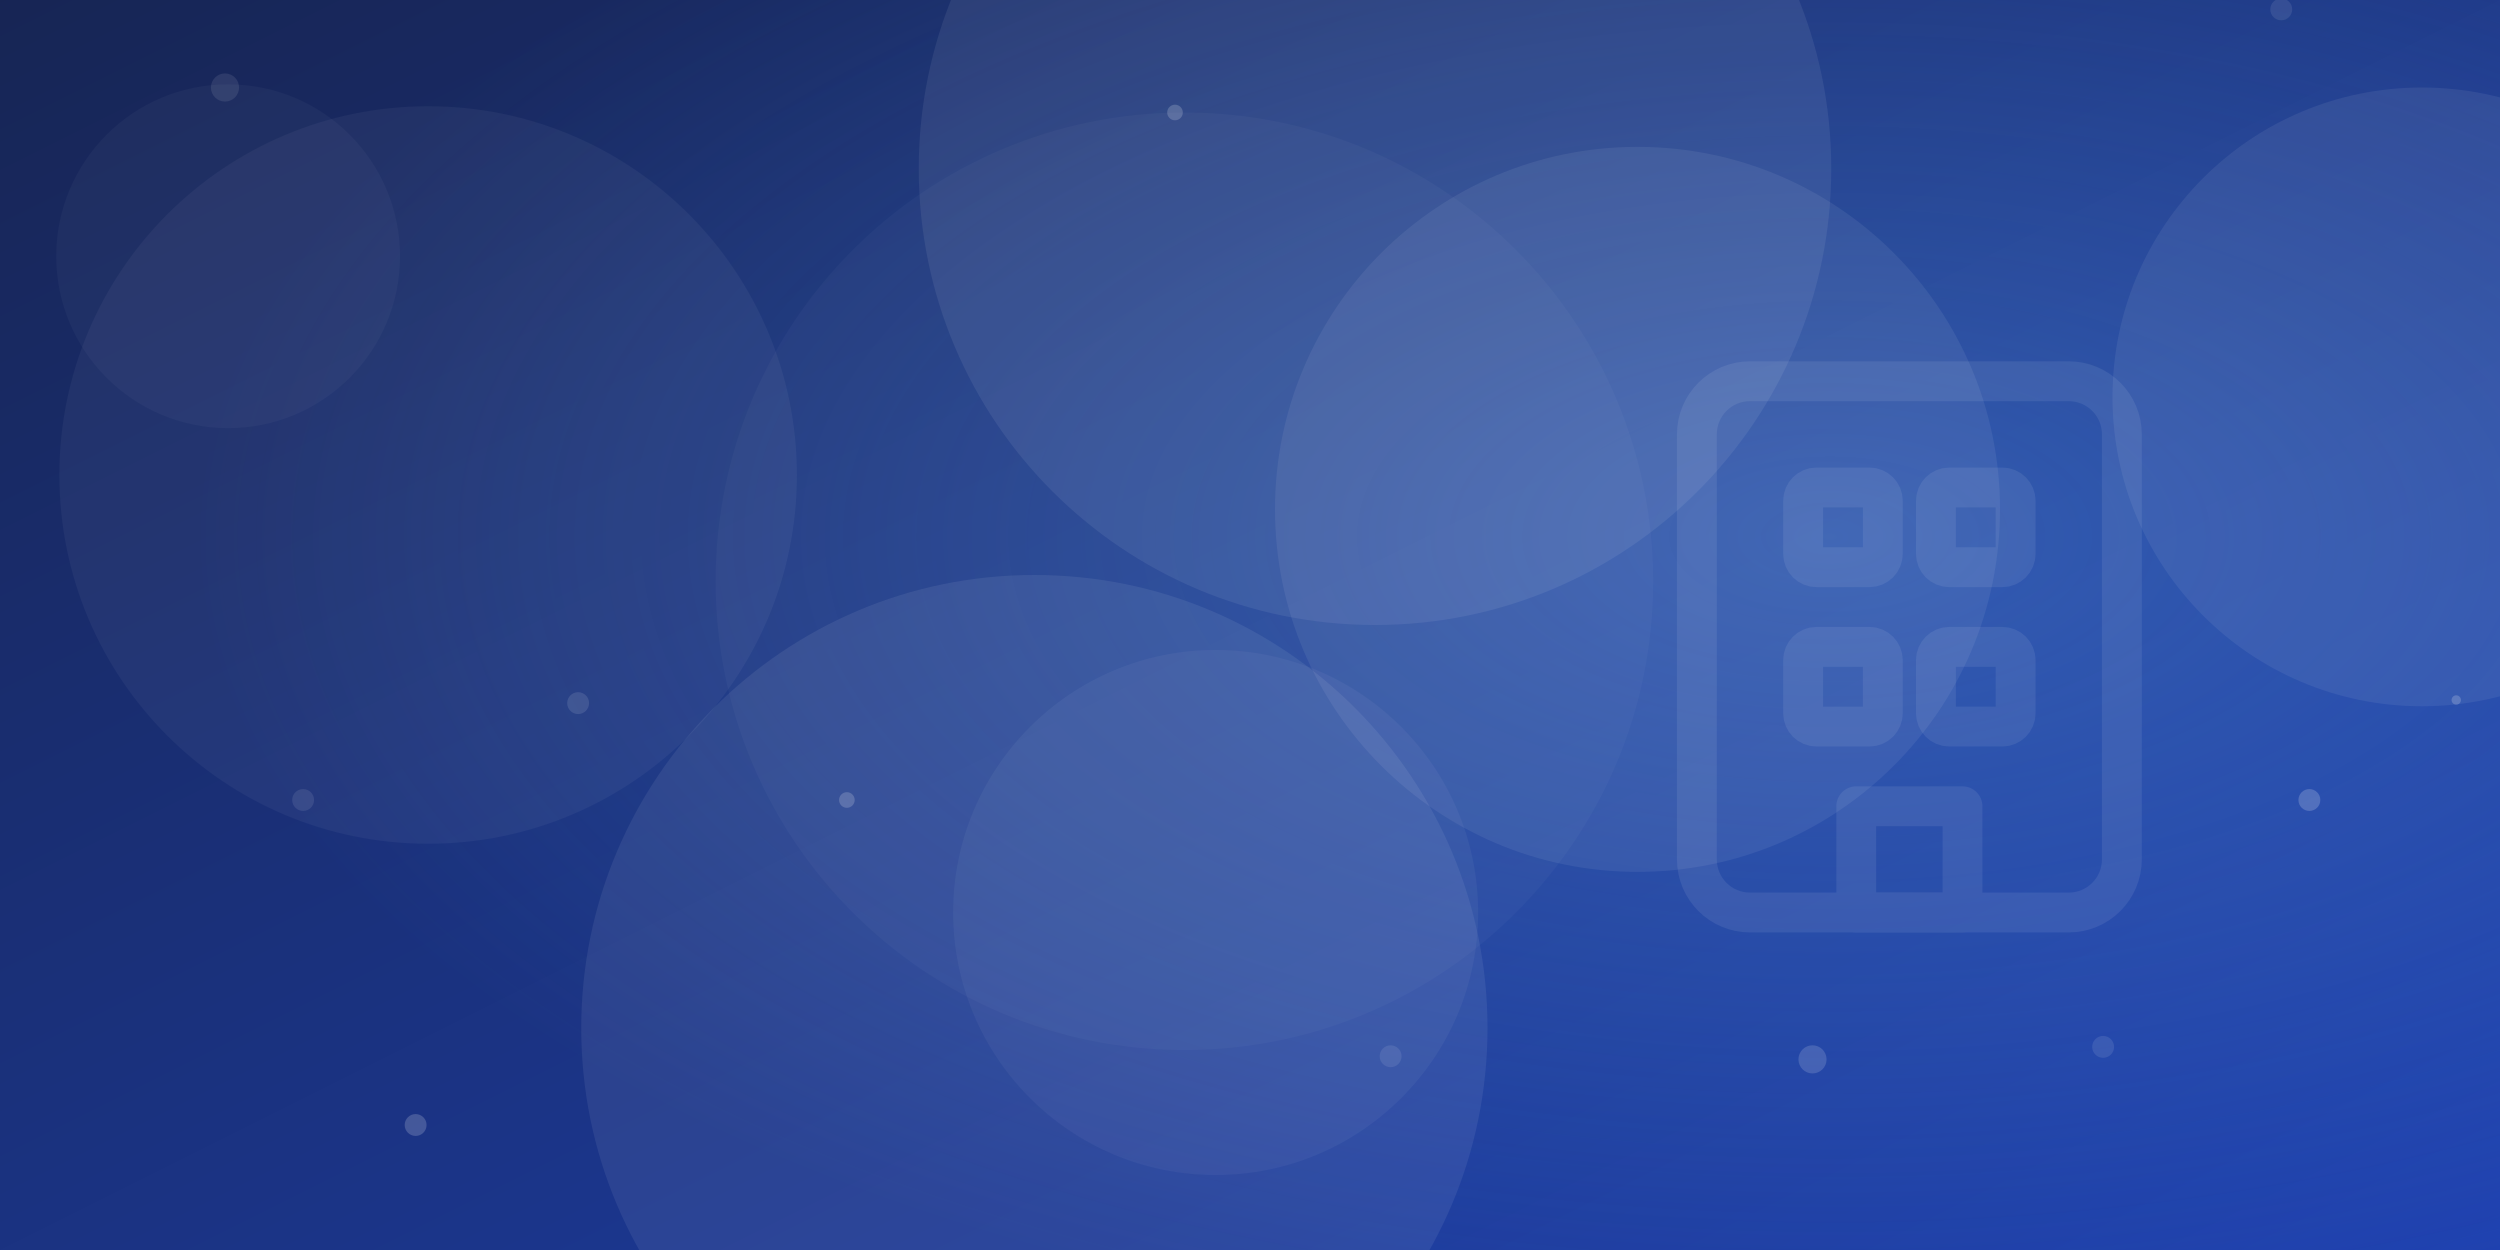
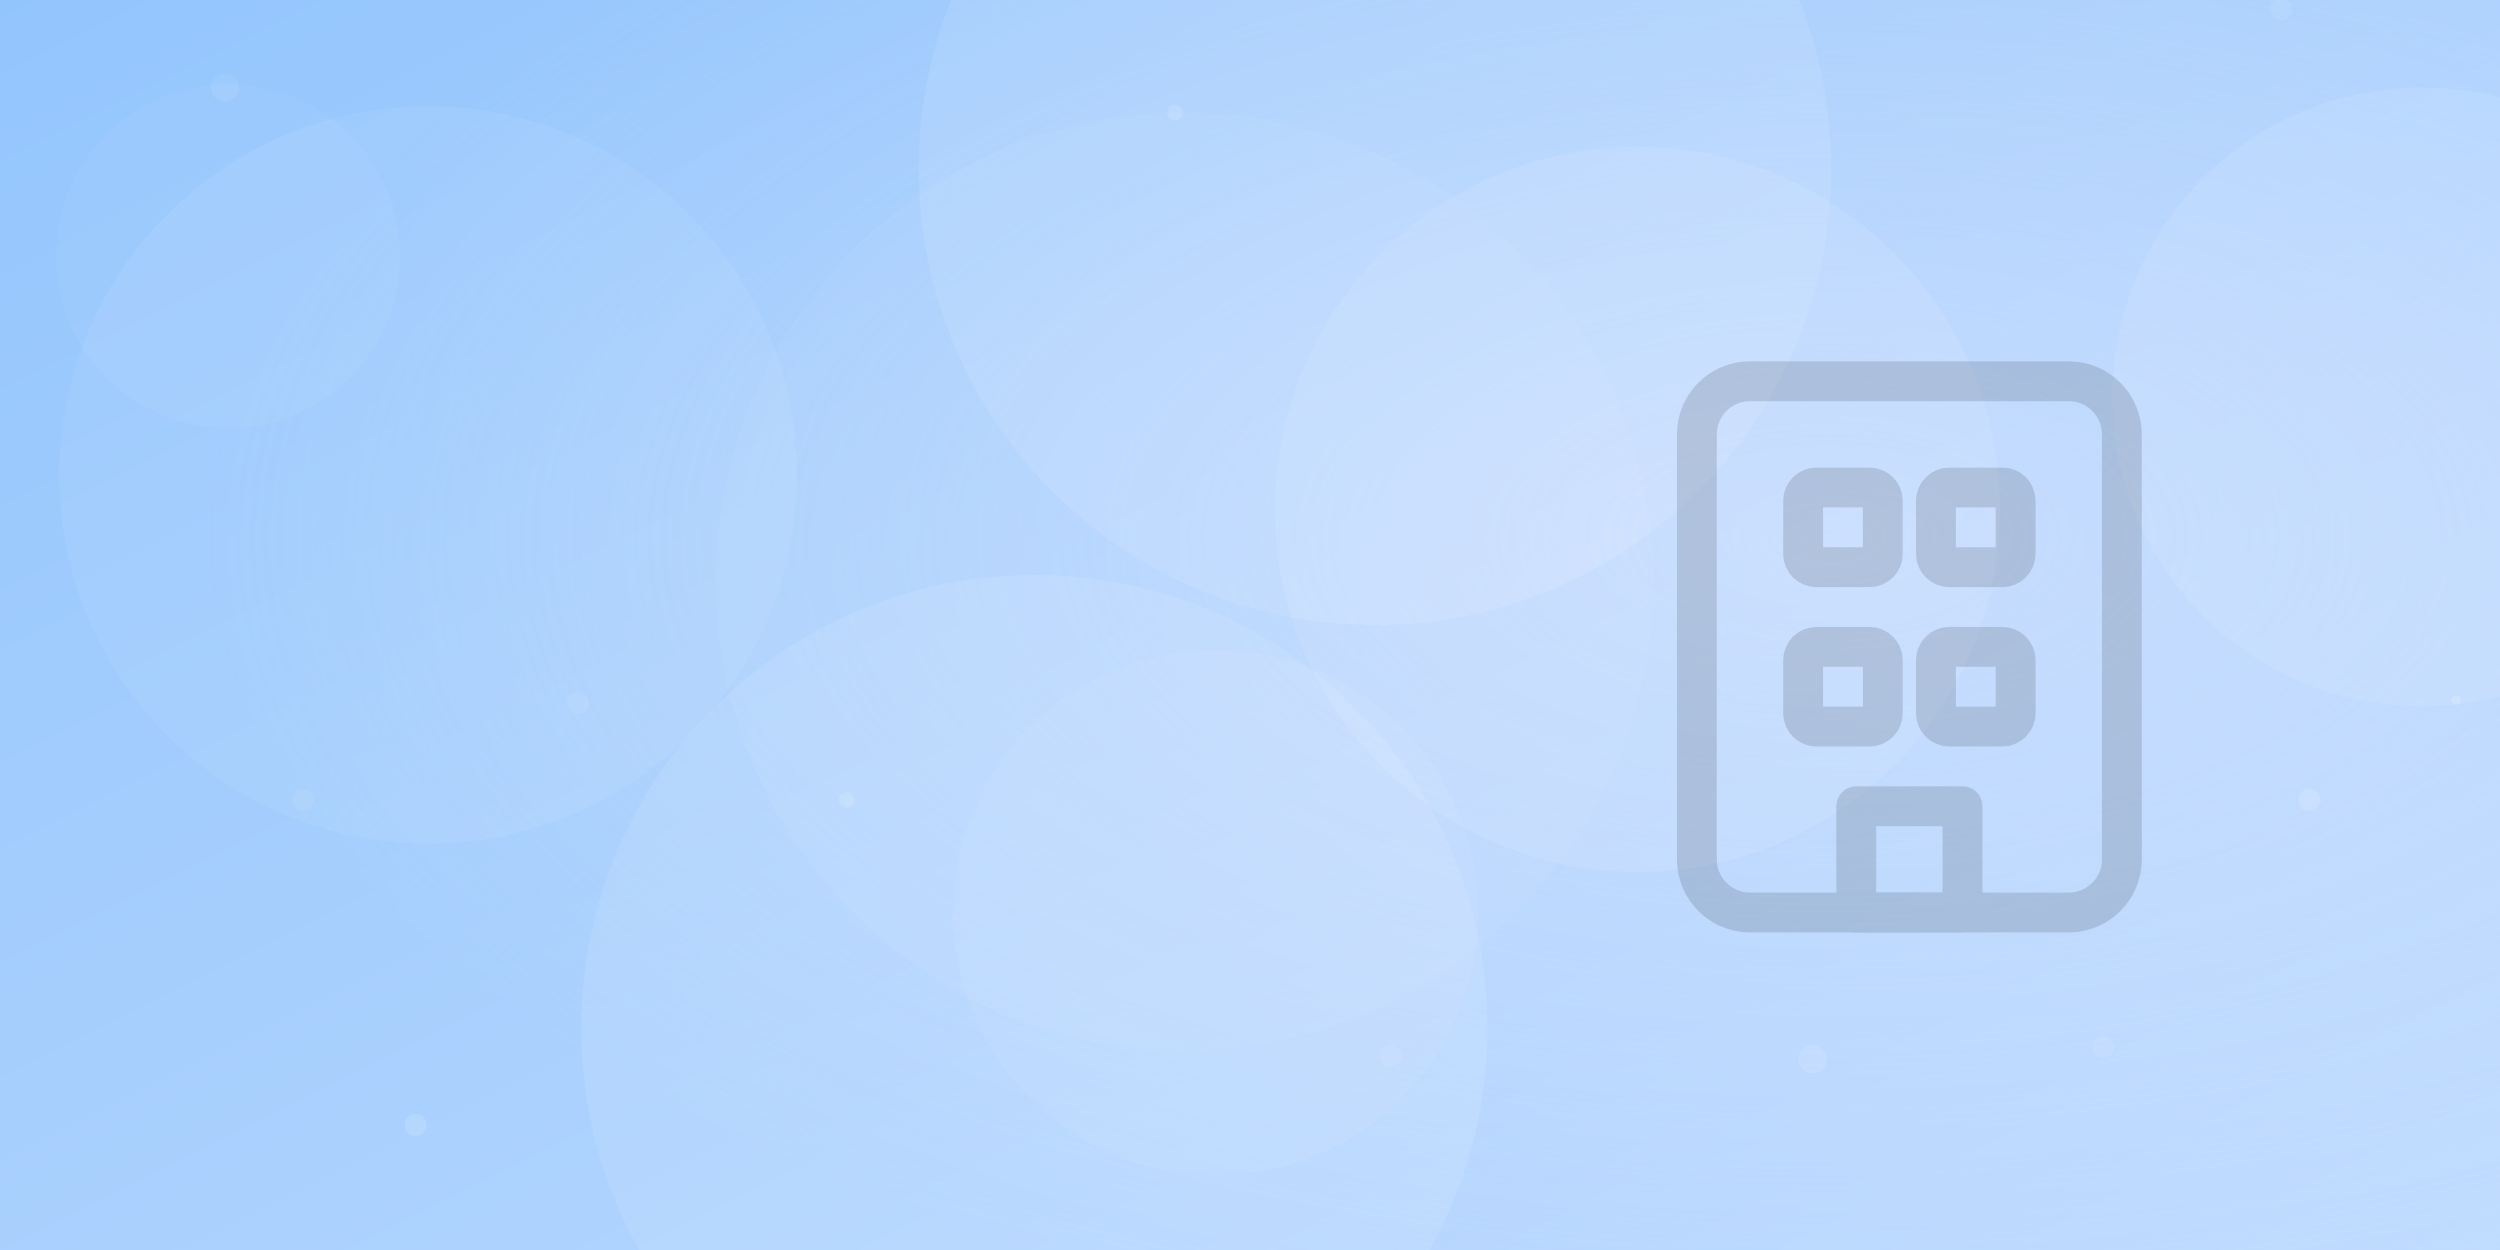
<svg xmlns="http://www.w3.org/2000/svg" viewBox="0 0 800 400" width="800" height="400">
  <defs>
    <linearGradient id="g" x1="0" y1="0" x2="1" y2="1">
-       <stop offset="0" stop-color="#172554" />
-       <stop offset="1" stop-color="#1e40af" />
+       <stop offset="0" stop-color="#93c5fd" />
+       <stop offset="1" stop-color="#bfdbfe" />
    </linearGradient>
    <radialGradient id="a" cx="0.73" cy="0.43" r=".65">
-       <stop offset="0" stop-color="#60a5fa" stop-opacity=".35" />
-       <stop offset="1" stop-color="#60a5fa" stop-opacity="0" />
+       <stop offset="0" stop-color="#e0e7ff" stop-opacity=".5" />
+       <stop offset="1" stop-color="#e0e7ff" stop-opacity="0" />
    </radialGradient>
  </defs>
  <rect width="800" height="400" fill="url(#g)" />
  <rect width="800" height="400" fill="url(#a)" />
-   <circle cx="440" cy="54" r="146" fill="#fff" opacity="0.073" />
-   <circle cx="524" cy="163" r="116" fill="#fff" opacity="0.069" />
-   <circle cx="389" cy="292" r="84" fill="#fff" opacity="0.044" />
-   <circle cx="137" cy="152" r="118" fill="#fff" opacity="0.045" />
-   <circle cx="775" cy="127" r="99" fill="#fff" opacity="0.069" />
-   <circle cx="331" cy="329" r="145" fill="#fff" opacity="0.074" />
-   <circle cx="73" cy="82" r="55" fill="#fff" opacity="0.033" />
-   <circle cx="379" cy="186" r="150" fill="#fff" opacity="0.031" />
-   <g transform="translate(509,105) scale(8.5)" fill="none" stroke="#fff" stroke-width="1.5" stroke-linecap="round" stroke-linejoin="round" opacity="0.08">
+   <circle cx="440" cy="54" r="146" fill="#fff" opacity="0.092" />
+   <circle cx="524" cy="163" r="116" fill="#fff" opacity="0.087" />
+   <circle cx="389" cy="292" r="84" fill="#fff" opacity="0.056" />
+   <circle cx="137" cy="152" r="118" fill="#fff" opacity="0.058" />
+   <circle cx="775" cy="127" r="99" fill="#fff" opacity="0.087" />
+   <circle cx="331" cy="329" r="145" fill="#fff" opacity="0.093" />
+   <circle cx="73" cy="82" r="55" fill="#fff" opacity="0.044" />
+   <circle cx="379" cy="186" r="150" fill="#fff" opacity="0.041" />
+   <g transform="translate(509,105) scale(8.5)" fill="none" stroke="#000" stroke-width="1.5" stroke-linecap="round" stroke-linejoin="round" opacity="0.13">
    <rect x="4" y="2" width="16" height="20" rx="2" />
    <rect x="8" y="6" width="3" height="3" rx=".5" />
    <rect x="13" y="6" width="3" height="3" rx=".5" />
    <rect x="8" y="12" width="3" height="3" rx=".5" />
    <rect x="13" y="12" width="3" height="3" rx=".5" />
    <rect x="10" y="18" width="4" height="4" />
  </g>
-   <circle cx="445" cy="338" r="3.5" fill="#fff" opacity="0.09" />
-   <circle cx="97" cy="256" r="3.5" fill="#fff" opacity="0.09" />
-   <circle cx="133" cy="360" r="3.5" fill="#fff" opacity="0.18" />
-   <circle cx="739" cy="256" r="3.5" fill="#fff" opacity="0.19" />
-   <circle cx="72" cy="28" r="4.5" fill="#fff" opacity="0.09" />
-   <circle cx="673" cy="335" r="3.5" fill="#fff" opacity="0.10" />
-   <circle cx="580" cy="339" r="4.5" fill="#fff" opacity="0.15" />
-   <circle cx="376" cy="36" r="2.5" fill="#fff" opacity="0.18" />
-   <circle cx="786" cy="224" r="1.5" fill="#fff" opacity="0.19" />
-   <circle cx="730" cy="3" r="3.5" fill="#fff" opacity="0.09" />
-   <circle cx="185" cy="225" r="3.5" fill="#fff" opacity="0.11" />
-   <circle cx="271" cy="256" r="2.5" fill="#fff" opacity="0.18" />
+   <circle cx="445" cy="338" r="3.5" fill="#fff" opacity="0.07" />
+   <circle cx="97" cy="256" r="3.5" fill="#fff" opacity="0.06" />
+   <circle cx="133" cy="360" r="3.5" fill="#fff" opacity="0.13" />
+   <circle cx="739" cy="256" r="3.5" fill="#fff" opacity="0.14" />
+   <circle cx="72" cy="28" r="4.5" fill="#fff" opacity="0.07" />
+   <circle cx="673" cy="335" r="3.5" fill="#fff" opacity="0.08" />
+   <circle cx="580" cy="339" r="4.5" fill="#fff" opacity="0.11" />
+   <circle cx="376" cy="36" r="2.5" fill="#fff" opacity="0.13" />
+   <circle cx="786" cy="224" r="1.5" fill="#fff" opacity="0.14" />
+   <circle cx="730" cy="3" r="3.5" fill="#fff" opacity="0.07" />
+   <circle cx="185" cy="225" r="3.5" fill="#fff" opacity="0.08" />
+   <circle cx="271" cy="256" r="2.5" fill="#fff" opacity="0.13" />
</svg>
